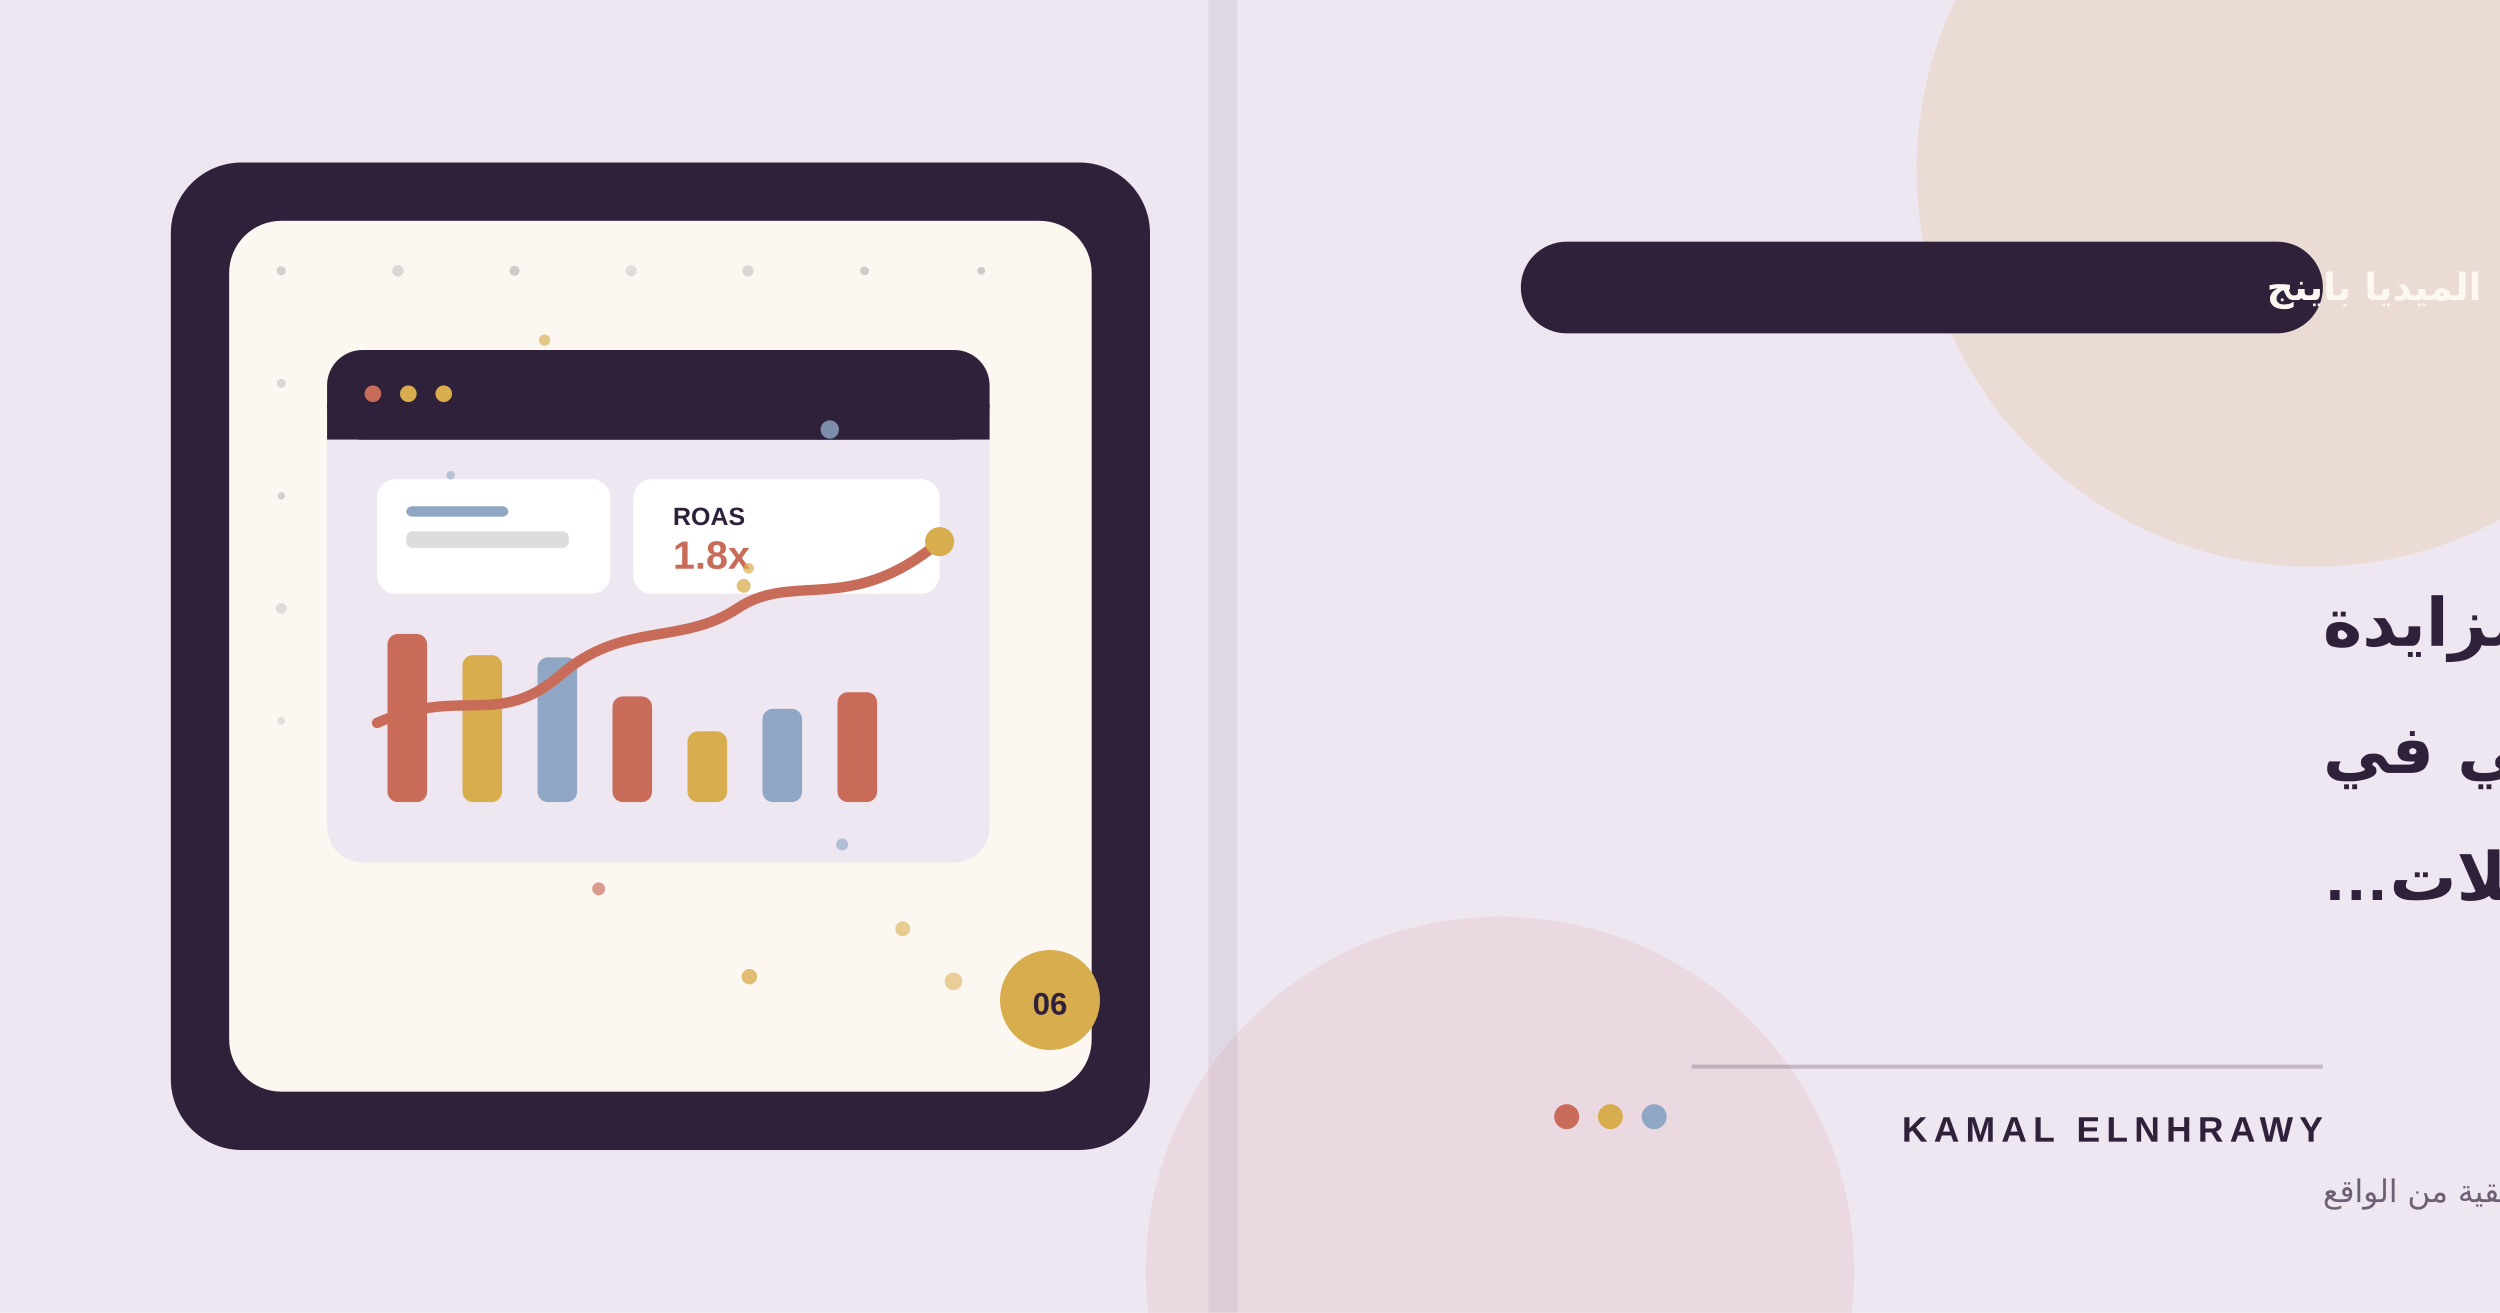
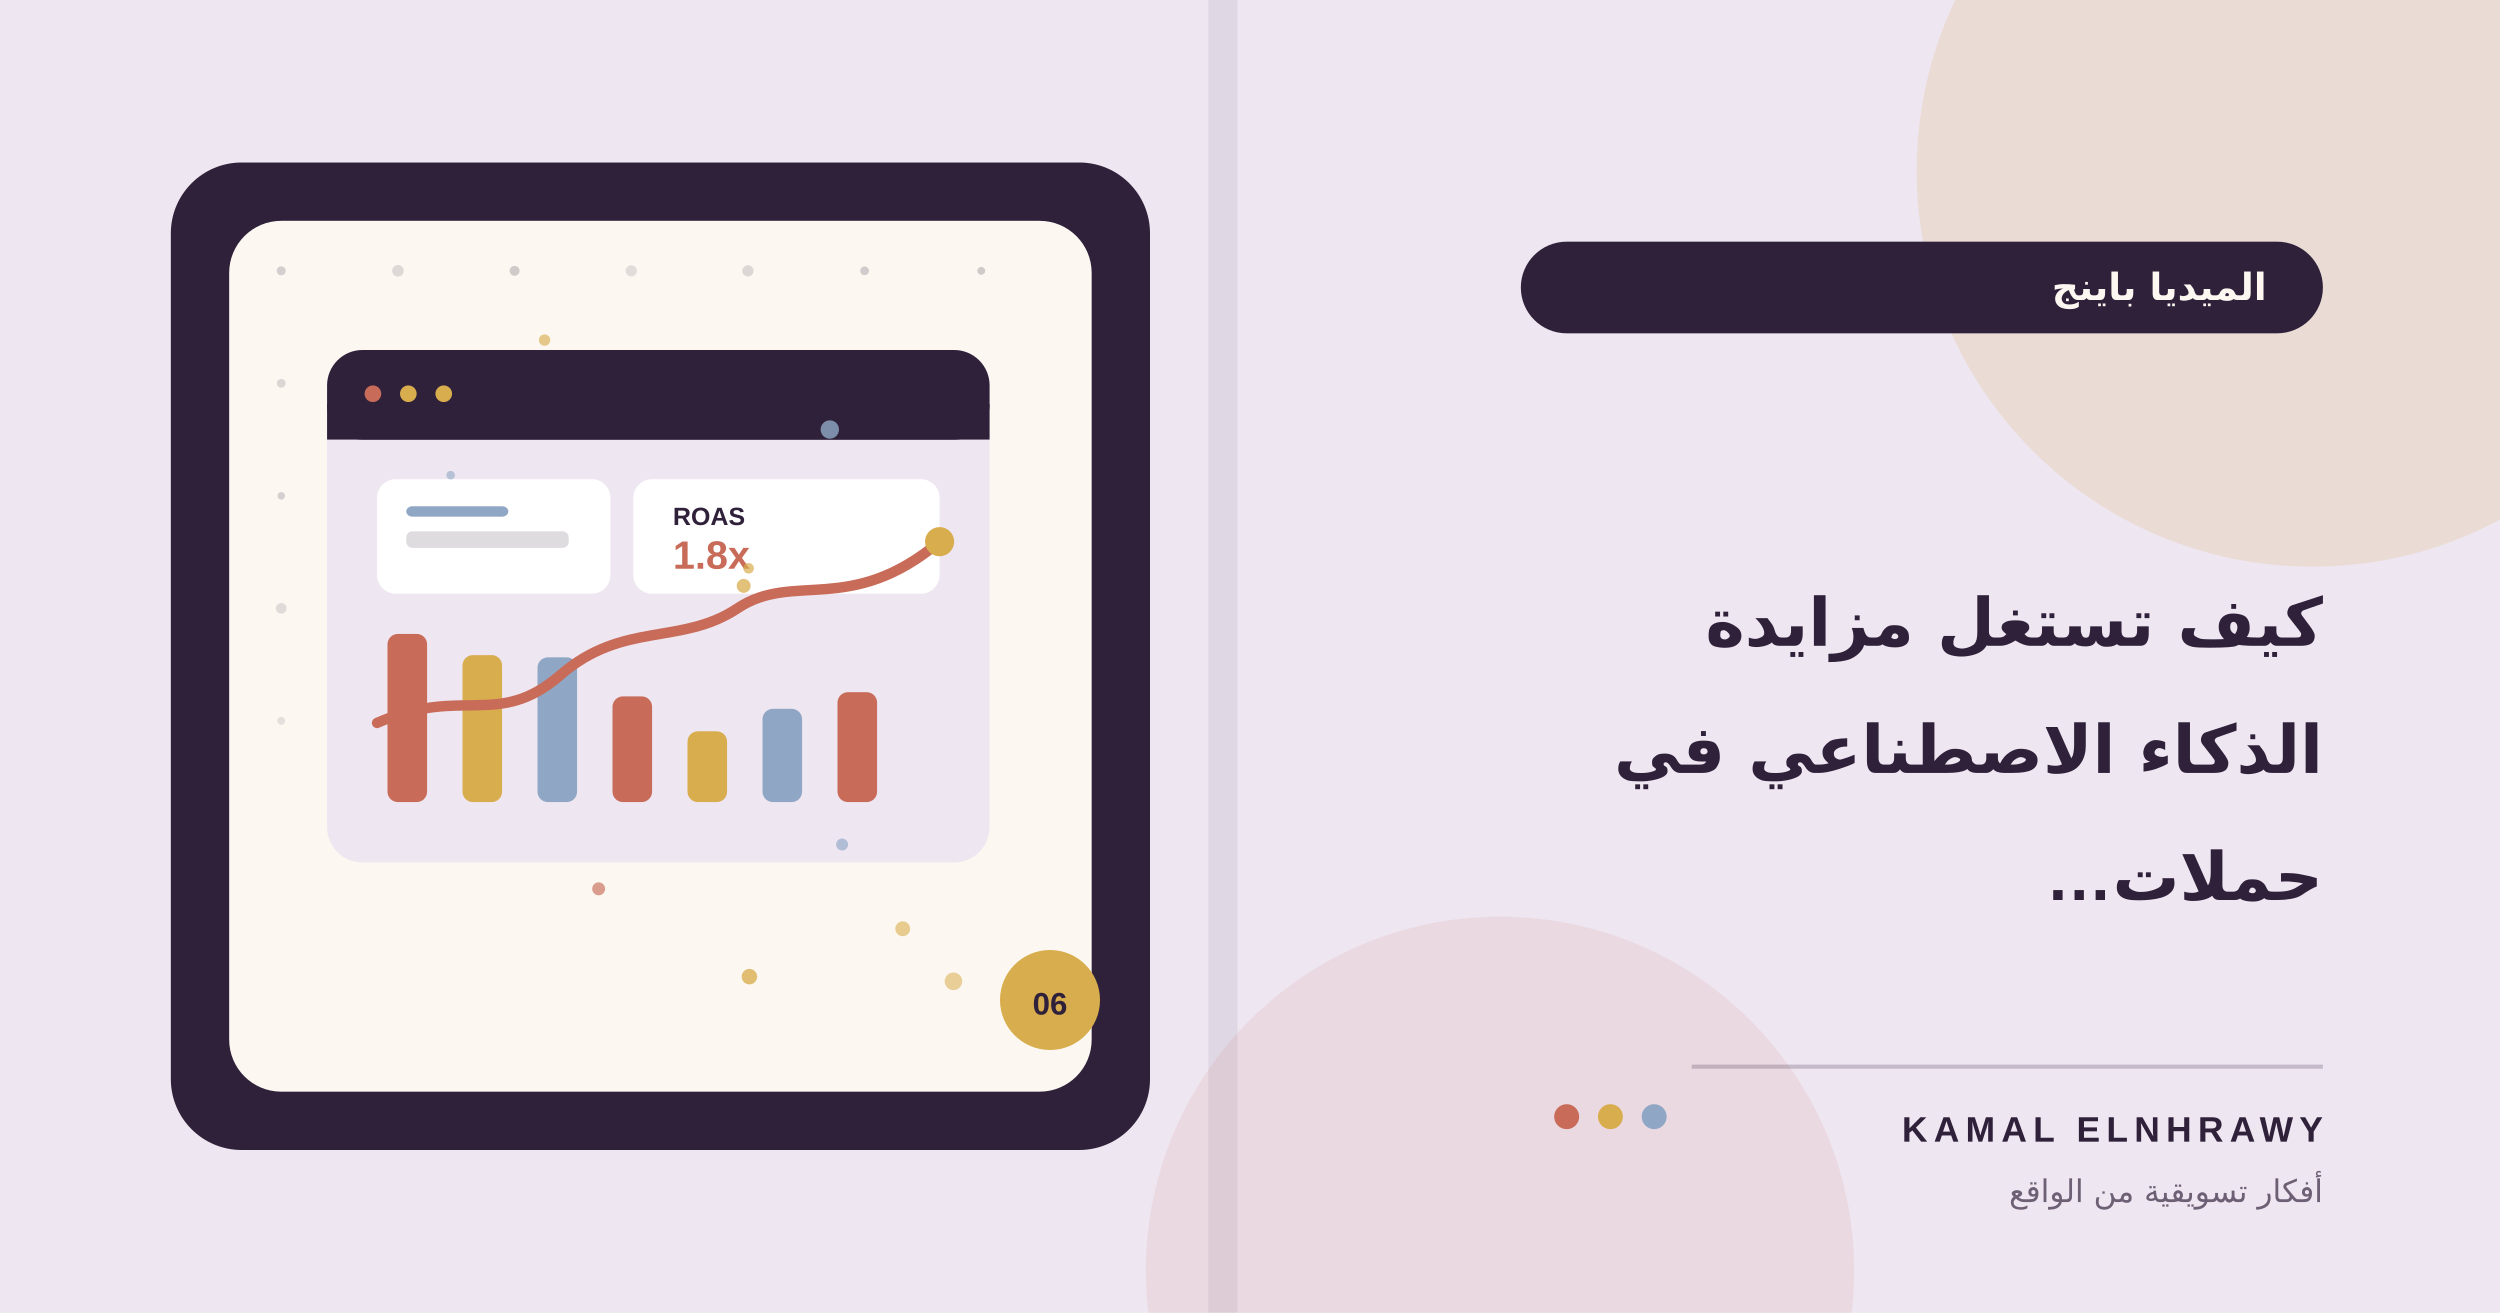
<svg xmlns="http://www.w3.org/2000/svg" width="1200" height="630" viewBox="0 0 1200 630" role="img" aria-labelledby="title desc">
  <rect width="1200" height="630" fill="#EEE6F1" />
  <circle cx="1110" cy="82" r="190" fill="#D8AD4D" opacity="0.18" />
  <circle cx="720" cy="610" r="170" fill="#C86B58" opacity="0.10" />
  <path d="M580 0 H594 V630 H580 Z" fill="#30213B" opacity="0.08" />
  <g>
    <rect x="82" y="78" width="470" height="474" rx="34" fill="#30213B" />
    <rect x="110" y="106" width="414" height="418" rx="25" fill="#FCF8F1" />
    <circle cx="135" cy="130" r="2.169" fill="#30213B" opacity="0.193" />
    <circle cx="135" cy="184" r="2.115" fill="#30213B" opacity="0.164" />
    <circle cx="135" cy="238" r="1.809" fill="#30213B" opacity="0.19" />
    <circle cx="135" cy="292" r="2.573" fill="#30213B" opacity="0.134" />
    <circle cx="135" cy="346" r="1.883" fill="#30213B" opacity="0.121" />
    <circle cx="191" cy="130" r="2.78" fill="#30213B" opacity="0.151" />
    <circle cx="191" cy="184" r="2.041" fill="#30213B" opacity="0.122" />
    <circle cx="191" cy="238" r="2.076" fill="#30213B" opacity="0.181" />
    <circle cx="191" cy="292" r="1.792" fill="#30213B" opacity="0.21" />
    <circle cx="191" cy="346" r="1.802" fill="#30213B" opacity="0.132" />
    <circle cx="247" cy="130" r="2.374" fill="#30213B" opacity="0.217" />
    <circle cx="247" cy="184" r="2.124" fill="#30213B" opacity="0.194" />
    <circle cx="247" cy="238" r="1.874" fill="#30213B" opacity="0.173" />
    <circle cx="247" cy="292" r="2.291" fill="#30213B" opacity="0.159" />
    <circle cx="247" cy="346" r="1.643" fill="#30213B" opacity="0.155" />
    <circle cx="303" cy="130" r="2.697" fill="#30213B" opacity="0.13" />
    <circle cx="303" cy="184" r="2.694" fill="#30213B" opacity="0.149" />
    <circle cx="303" cy="238" r="2.609" fill="#30213B" opacity="0.201" />
    <circle cx="303" cy="292" r="2.329" fill="#30213B" opacity="0.204" />
    <circle cx="303" cy="346" r="2.135" fill="#30213B" opacity="0.173" />
    <circle cx="359" cy="130" r="2.693" fill="#30213B" opacity="0.158" />
    <circle cx="359" cy="184" r="1.702" fill="#30213B" opacity="0.218" />
    <circle cx="359" cy="238" r="2.485" fill="#30213B" opacity="0.167" />
    <circle cx="359" cy="292" r="2.202" fill="#30213B" opacity="0.129" />
    <circle cx="359" cy="346" r="2.143" fill="#30213B" opacity="0.186" />
    <circle cx="415" cy="130" r="2.097" fill="#30213B" opacity="0.21" />
    <circle cx="415" cy="184" r="2.723" fill="#30213B" opacity="0.157" />
    <circle cx="415" cy="238" r="2.423" fill="#30213B" opacity="0.187" />
    <circle cx="415" cy="292" r="1.782" fill="#30213B" opacity="0.212" />
    <circle cx="415" cy="346" r="2.186" fill="#30213B" opacity="0.152" />
    <circle cx="471" cy="130" r="1.896" fill="#30213B" opacity="0.211" />
    <circle cx="471" cy="184" r="1.703" fill="#30213B" opacity="0.172" />
    <circle cx="471" cy="238" r="2.124" fill="#30213B" opacity="0.153" />
    <circle cx="471" cy="292" r="1.769" fill="#30213B" opacity="0.212" />
    <circle cx="471" cy="346" r="1.837" fill="#30213B" opacity="0.133" />
    <rect x="157" y="168" width="318" height="246" rx="17" fill="#EEE6F1" />
    <rect x="157" y="168" width="318" height="43" rx="17" fill="#30213B" />
    <rect x="157" y="194" width="318" height="17" rx="0" fill="#30213B" />
    <circle cx="179" cy="189" r="4" fill="#C86B58" />
    <circle cx="196" cy="189" r="4" fill="#D8AD4D" />
    <circle cx="213" cy="189" r="4" fill="#D8AD4D" />
    <rect x="181" y="230" width="112" height="55" rx="9" fill="#FFFFFF" />
    <rect x="304" y="230" width="147" height="55" rx="9" fill="#FFFFFF" />
    <rect x="195" y="243" width="49" height="5" rx="3" fill="#8FA7C4" />
    <rect x="195" y="255" width="78" height="8" rx="3" fill="#30213B" opacity="0.16" />
    <text x="323" y="252" font-family="Arial, sans-serif" font-size="12" font-weight="700" fill="#30213B">ROAS</text>
    <text x="323" y="273" font-family="Arial, sans-serif" font-size="19" font-weight="700" fill="#C86B58">1.8x</text>
    <rect x="186" y="304.284" width="19" height="80.716" rx="5" fill="#C86B58" />
    <rect x="222" y="314.451" width="19" height="70.549" rx="5" fill="#D8AD4D" />
    <rect x="258" y="315.524" width="19" height="69.476" rx="5" fill="#8FA7C4" />
    <rect x="294" y="334.268" width="19" height="50.732" rx="5" fill="#C86B58" />
    <rect x="330" y="351.022" width="19" height="33.978" rx="5" fill="#D8AD4D" />
    <rect x="366" y="340.233" width="19" height="44.767" rx="5" fill="#8FA7C4" />
    <rect x="402" y="332.254" width="19" height="52.746" rx="5" fill="#C86B58" />
    <path d="M181 347 C222 329 239 350 269 324 S327 310 354 292 S408 296 451 260" fill="none" stroke="#C86B58" stroke-width="5" stroke-linecap="round" />
    <circle cx="451" cy="260" r="7" fill="#D8AD4D" />
    <circle cx="287.36" cy="426.639" r="3.114" fill="#C86B58" opacity="0.651" />
    <circle cx="359.335" cy="272.786" r="2.547" fill="#D8AD4D" opacity="0.701" />
    <circle cx="359.714" cy="468.796" r="3.722" fill="#D8AD4D" opacity="0.781" />
    <circle cx="216.32" cy="228.082" r="2.056" fill="#8FA7C4" opacity="0.57" />
    <circle cx="433.301" cy="445.797" r="3.566" fill="#D8AD4D" opacity="0.596" />
    <circle cx="398.307" cy="206.167" r="4.406" fill="#8FA7C4" opacity="0.812" />
    <circle cx="356.97" cy="281.221" r="3.351" fill="#D8AD4D" opacity="0.739" />
    <circle cx="261.387" cy="163.25" r="2.742" fill="#D8AD4D" opacity="0.634" />
    <circle cx="404.205" cy="405.37" r="2.864" fill="#8FA7C4" opacity="0.65" />
    <circle cx="457.659" cy="471.037" r="4.224" fill="#D8AD4D" opacity="0.548" />
    <circle cx="504" cy="480" r="24" fill="#D8AD4D" />
    <text x="504" y="487" font-family="Arial, sans-serif" font-size="15" font-weight="700" fill="#30213B" text-anchor="middle">06</text>
  </g>
  <rect x="730" y="116" width="385" height="44" rx="22" fill="#30213B" />
-   <text x="1088" y="144" text-anchor="end" direction="rtl" unicode-bidi="plaintext" font-family="Arial, sans-serif" font-size="18" font-weight="700" fill="#FCF8F1">الميديا باينج</text>
-   <text x="1115" y="310" text-anchor="end" direction="rtl" unicode-bidi="plaintext" font-family="Arial, sans-serif" font-size="32" font-weight="700" fill="#30213B">كيف تستغل مزايدة</text>
-   <text x="1115" y="371" text-anchor="end" direction="rtl" unicode-bidi="plaintext" font-family="Arial, sans-serif" font-size="32" font-weight="700" fill="#30213B">الذكاء الاصطناعي في</text>
-   <text x="1115" y="432" text-anchor="end" direction="rtl" unicode-bidi="plaintext" font-family="Arial, sans-serif" font-size="32" font-weight="700" fill="#30213B">حملات…</text>
+   <text x="1088" y="144" text-anchor="start" direction="rtl" unicode-bidi="plaintext" font-family="Arial, sans-serif" font-size="18" font-weight="700" fill="#FCF8F1">الميديا باينج</text>
+   <text x="1115" y="310" text-anchor="start" direction="rtl" unicode-bidi="plaintext" font-family="Arial, sans-serif" font-size="32" font-weight="700" fill="#30213B">كيف تستغل مزايدة</text>
+   <text x="1115" y="371" text-anchor="start" direction="rtl" unicode-bidi="plaintext" font-family="Arial, sans-serif" font-size="32" font-weight="700" fill="#30213B">الذكاء الاصطناعي في</text>
+   <text x="1115" y="432" text-anchor="start" direction="rtl" unicode-bidi="plaintext" font-family="Arial, sans-serif" font-size="32" font-weight="700" fill="#30213B">حملات…</text>
  <line x1="812" y1="512" x2="1115" y2="512" stroke="#30213B" stroke-width="2" opacity="0.22" />
  <text x="1115" y="548" text-anchor="end" font-family="Arial, sans-serif" font-size="17" font-weight="700" letter-spacing="3" fill="#30213B">KAMAL ELNHRAWY</text>
-   <text x="1115" y="577" text-anchor="end" direction="rtl" unicode-bidi="plaintext" font-family="Arial, sans-serif" font-size="15" fill="#30213B" opacity="0.68">أفكار تسويقية من الواقع</text>
+   <text x="1115" y="577" text-anchor="start" direction="rtl" unicode-bidi="plaintext" font-family="Arial, sans-serif" font-size="15" fill="#30213B" opacity="0.68">أفكار تسويقية من الواقع</text>
  <circle cx="752" cy="536" r="6" fill="#C86B58" />
  <circle cx="773" cy="536" r="6" fill="#D8AD4D" />
  <circle cx="794" cy="536" r="6" fill="#8FA7C4" />
</svg>
